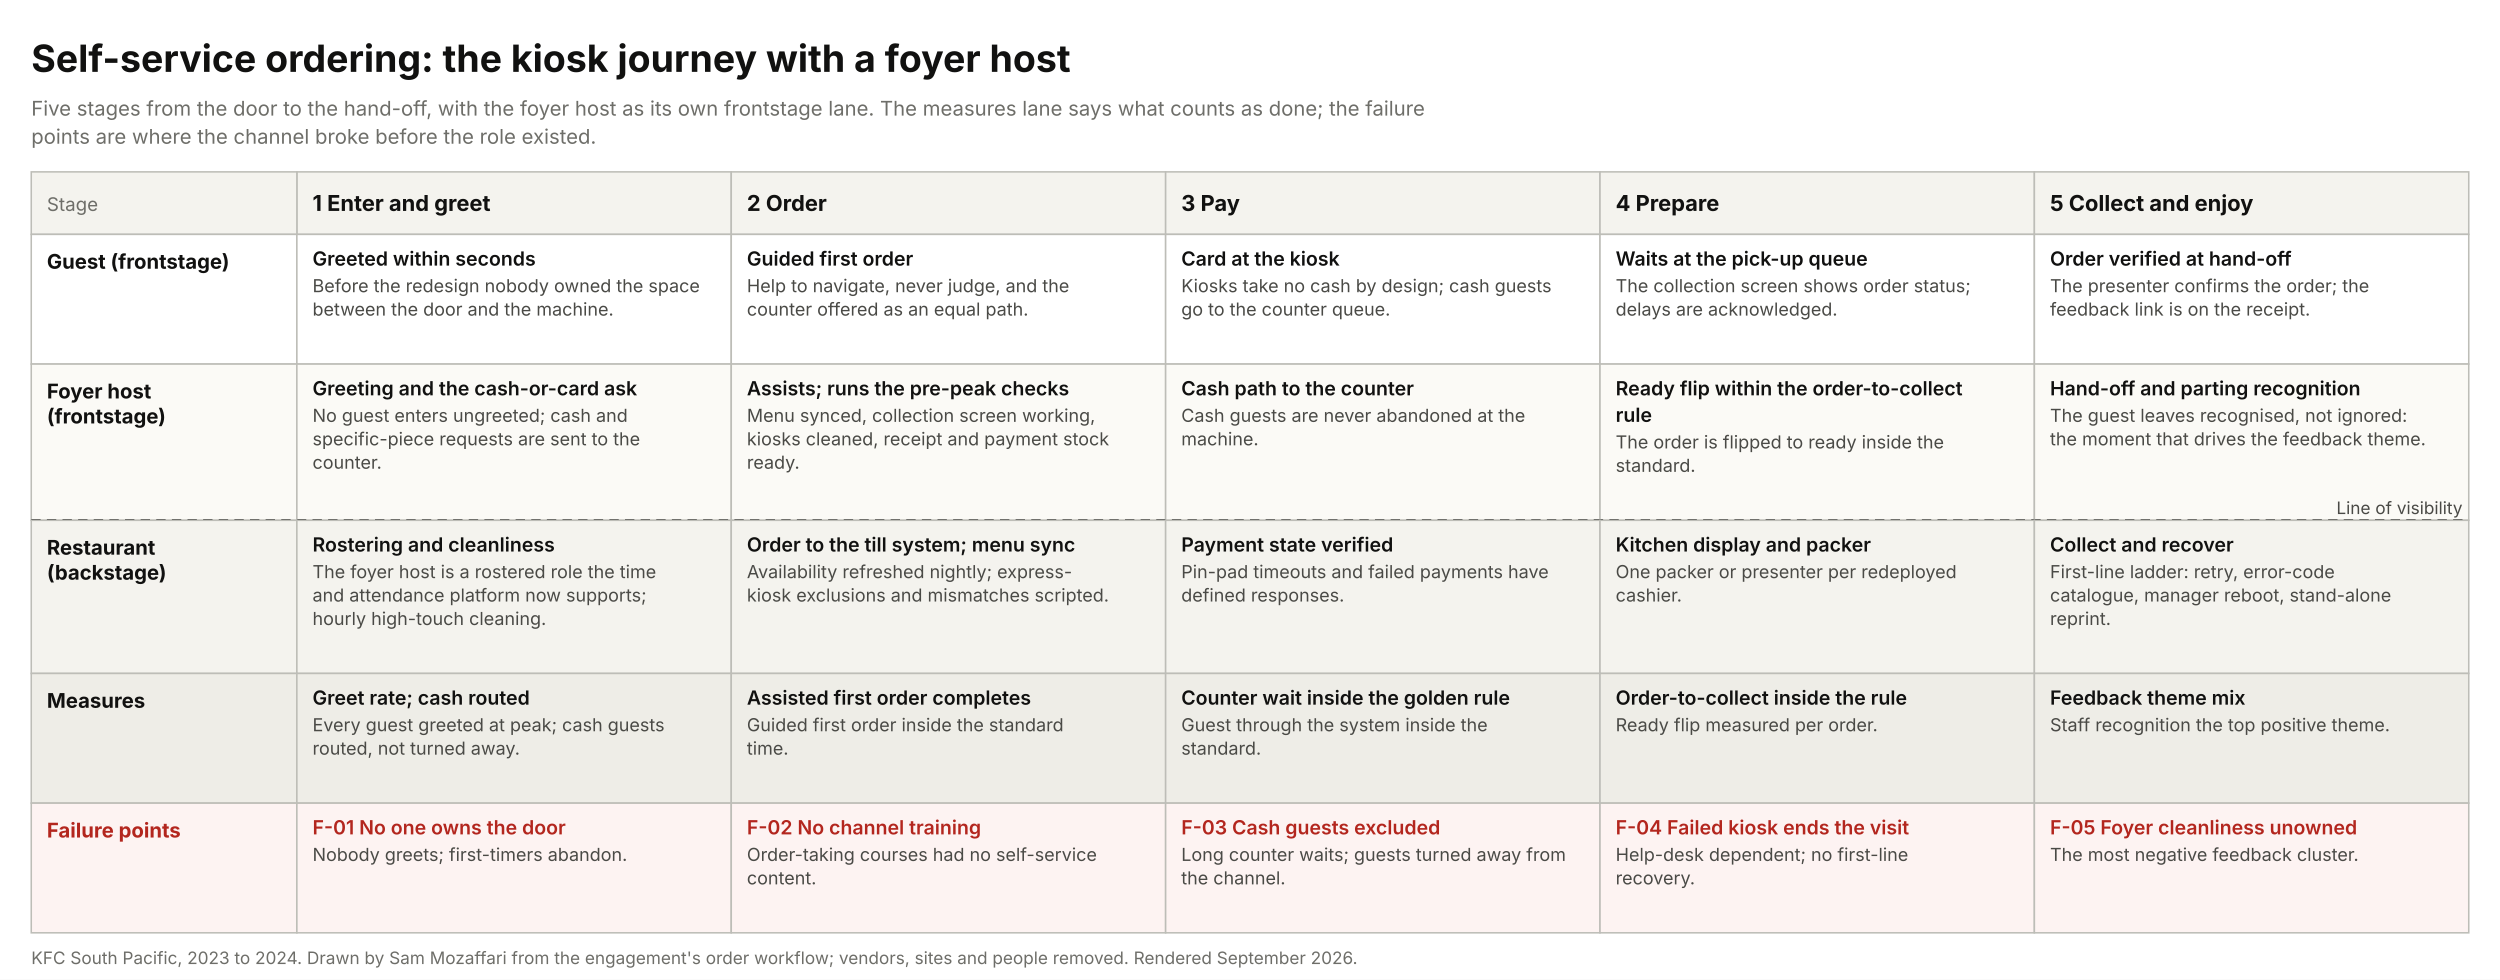
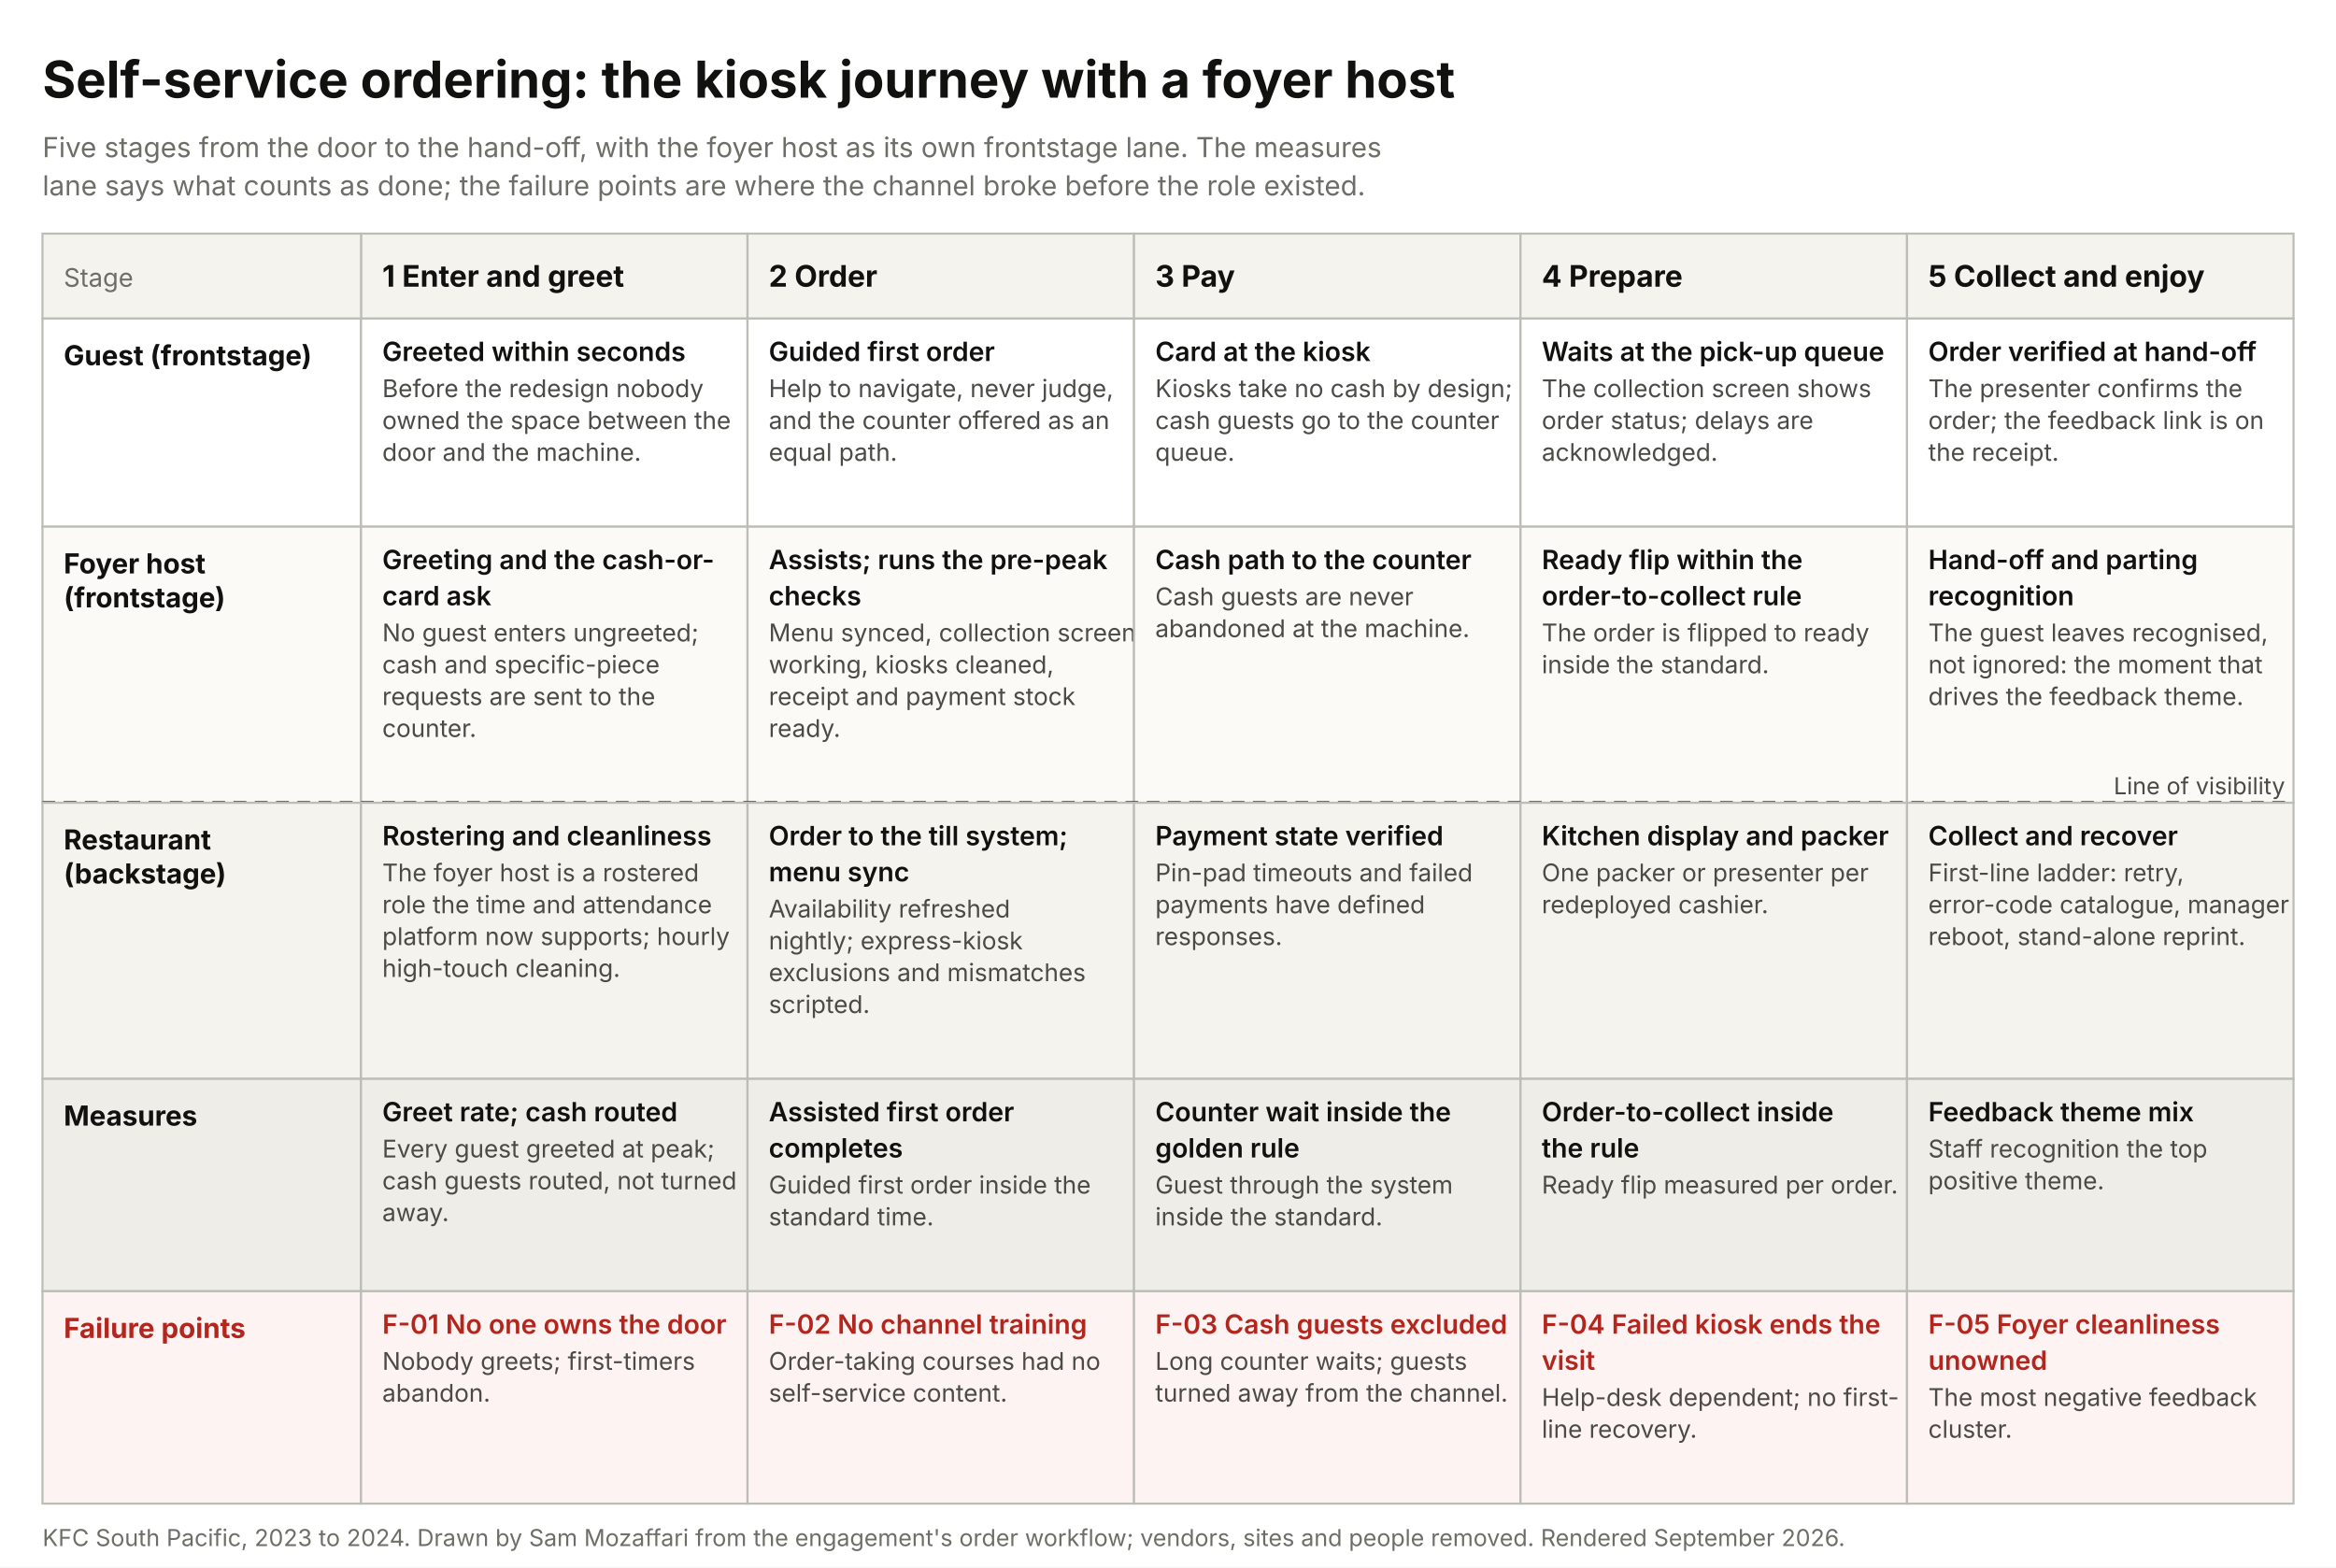
- <svg xmlns="http://www.w3.org/2000/svg" width="1600" height="627" viewBox="0 0 1600 627" role="img" aria-label="Self-service ordering: the kiosk journey with a foyer host">
-   <rect width="1600" height="627" fill="#fff" />
+ <svg xmlns="http://www.w3.org/2000/svg" width="1100" height="738" viewBox="0 0 1100 738" role="img" aria-label="Self-service ordering: the kiosk journey with a foyer host">
+   <rect width="1100" height="738" fill="#fff" />
  <text x="20" y="46" font-family="Inter, Helvetica, Arial, sans-serif" font-size="24" font-weight="700" fill="#111110">Self-service ordering: the kiosk journey with a foyer host</text>
-   <text x="20" y="74" font-family="Inter, Helvetica, Arial, sans-serif" font-size="13" fill="#6e6e69">Five stages from the door to the hand-off, with the foyer host as its own frontstage lane. The measures lane says what counts as done; the failure</text>
-   <text x="20" y="92" font-family="Inter, Helvetica, Arial, sans-serif" font-size="13" fill="#6e6e69">points are where the channel broke before the role existed.</text>
-   <rect x="190.0" y="110" width="278.0" height="40" fill="#f4f3ee" stroke="#bdbdb7" />
-   <text x="200.0" y="135" font-family="Inter, Helvetica, Arial, sans-serif" font-size="14" font-weight="700" fill="#111110">1 Enter and greet</text>
-   <rect x="468.0" y="110" width="278.0" height="40" fill="#f4f3ee" stroke="#bdbdb7" />
-   <text x="478.0" y="135" font-family="Inter, Helvetica, Arial, sans-serif" font-size="14" font-weight="700" fill="#111110">2 Order</text>
-   <rect x="746.0" y="110" width="278.0" height="40" fill="#f4f3ee" stroke="#bdbdb7" />
-   <text x="756.0" y="135" font-family="Inter, Helvetica, Arial, sans-serif" font-size="14" font-weight="700" fill="#111110">3 Pay</text>
-   <rect x="1024.0" y="110" width="278.0" height="40" fill="#f4f3ee" stroke="#bdbdb7" />
-   <text x="1034.0" y="135" font-family="Inter, Helvetica, Arial, sans-serif" font-size="14" font-weight="700" fill="#111110">4 Prepare</text>
-   <rect x="1302.0" y="110" width="278.0" height="40" fill="#f4f3ee" stroke="#bdbdb7" />
-   <text x="1312.0" y="135" font-family="Inter, Helvetica, Arial, sans-serif" font-size="14" font-weight="700" fill="#111110">5 Collect and enjoy</text>
-   <rect x="20" y="110" width="170" height="40" fill="#f4f3ee" stroke="#bdbdb7" />
+   <text x="20" y="74" font-family="Inter, Helvetica, Arial, sans-serif" font-size="13" fill="#6e6e69">Five stages from the door to the hand-off, with the foyer host as its own frontstage lane. The measures</text>
+   <text x="20" y="92" font-family="Inter, Helvetica, Arial, sans-serif" font-size="13" fill="#6e6e69">lane says what counts as done; the failure points are where the channel broke before the role existed.</text>
+   <rect x="170.0" y="110" width="182.0" height="40" fill="#f4f3ee" stroke="#bdbdb7" />
+   <text x="180.0" y="135" font-family="Inter, Helvetica, Arial, sans-serif" font-size="14" font-weight="700" fill="#111110">1 Enter and greet</text>
+   <rect x="352.0" y="110" width="182.0" height="40" fill="#f4f3ee" stroke="#bdbdb7" />
+   <text x="362.0" y="135" font-family="Inter, Helvetica, Arial, sans-serif" font-size="14" font-weight="700" fill="#111110">2 Order</text>
+   <rect x="534.0" y="110" width="182.0" height="40" fill="#f4f3ee" stroke="#bdbdb7" />
+   <text x="544.0" y="135" font-family="Inter, Helvetica, Arial, sans-serif" font-size="14" font-weight="700" fill="#111110">3 Pay</text>
+   <rect x="716.0" y="110" width="182.0" height="40" fill="#f4f3ee" stroke="#bdbdb7" />
+   <text x="726.0" y="135" font-family="Inter, Helvetica, Arial, sans-serif" font-size="14" font-weight="700" fill="#111110">4 Prepare</text>
+   <rect x="898.0" y="110" width="182.0" height="40" fill="#f4f3ee" stroke="#bdbdb7" />
+   <text x="908.0" y="135" font-family="Inter, Helvetica, Arial, sans-serif" font-size="14" font-weight="700" fill="#111110">5 Collect and enjoy</text>
+   <rect x="20" y="110" width="150" height="40" fill="#f4f3ee" stroke="#bdbdb7" />
  <text x="30" y="135" font-family="Inter, Helvetica, Arial, sans-serif" font-size="12" fill="#6e6e69">Stage</text>
-   <rect x="20" y="150" width="170" height="83" fill="#ffffff" stroke="#bdbdb7" />
+   <rect x="20" y="150" width="150" height="98" fill="#ffffff" stroke="#bdbdb7" />
  <text x="30" y="172" font-family="Inter, Helvetica, Arial, sans-serif" font-size="13" font-weight="700" fill="#111110">Guest (frontstage)</text>
-   <rect x="190.0" y="150" width="278.0" height="83" fill="#ffffff" stroke="#bdbdb7" />
-   <text x="200.0" y="170" font-family="Inter, Helvetica, Arial, sans-serif" font-size="12.5" font-weight="600" fill="#111110">Greeted within seconds</text>
-   <text x="200.0" y="187" font-family="Inter, Helvetica, Arial, sans-serif" font-size="11.5" fill="#4a4a46">Before the redesign nobody owned the space</text>
-   <text x="200.0" y="202" font-family="Inter, Helvetica, Arial, sans-serif" font-size="11.5" fill="#4a4a46">between the door and the machine.</text>
-   <rect x="468.0" y="150" width="278.0" height="83" fill="#ffffff" stroke="#bdbdb7" />
-   <text x="478.0" y="170" font-family="Inter, Helvetica, Arial, sans-serif" font-size="12.5" font-weight="600" fill="#111110">Guided first order</text>
-   <text x="478.0" y="187" font-family="Inter, Helvetica, Arial, sans-serif" font-size="11.5" fill="#4a4a46">Help to navigate, never judge, and the</text>
-   <text x="478.0" y="202" font-family="Inter, Helvetica, Arial, sans-serif" font-size="11.5" fill="#4a4a46">counter offered as an equal path.</text>
-   <rect x="746.0" y="150" width="278.0" height="83" fill="#ffffff" stroke="#bdbdb7" />
-   <text x="756.0" y="170" font-family="Inter, Helvetica, Arial, sans-serif" font-size="12.5" font-weight="600" fill="#111110">Card at the kiosk</text>
-   <text x="756.0" y="187" font-family="Inter, Helvetica, Arial, sans-serif" font-size="11.5" fill="#4a4a46">Kiosks take no cash by design; cash guests</text>
-   <text x="756.0" y="202" font-family="Inter, Helvetica, Arial, sans-serif" font-size="11.5" fill="#4a4a46">go to the counter queue.</text>
-   <rect x="1024.0" y="150" width="278.0" height="83" fill="#ffffff" stroke="#bdbdb7" />
-   <text x="1034.0" y="170" font-family="Inter, Helvetica, Arial, sans-serif" font-size="12.5" font-weight="600" fill="#111110">Waits at the pick-up queue</text>
-   <text x="1034.0" y="187" font-family="Inter, Helvetica, Arial, sans-serif" font-size="11.5" fill="#4a4a46">The collection screen shows order status;</text>
-   <text x="1034.0" y="202" font-family="Inter, Helvetica, Arial, sans-serif" font-size="11.5" fill="#4a4a46">delays are acknowledged.</text>
-   <rect x="1302.0" y="150" width="278.0" height="83" fill="#ffffff" stroke="#bdbdb7" />
-   <text x="1312.0" y="170" font-family="Inter, Helvetica, Arial, sans-serif" font-size="12.5" font-weight="600" fill="#111110">Order verified at hand-off</text>
-   <text x="1312.0" y="187" font-family="Inter, Helvetica, Arial, sans-serif" font-size="11.5" fill="#4a4a46">The presenter confirms the order; the</text>
-   <text x="1312.0" y="202" font-family="Inter, Helvetica, Arial, sans-serif" font-size="11.5" fill="#4a4a46">feedback link is on the receipt.</text>
-   <rect x="20" y="233" width="170" height="100" fill="#fbfaf6" stroke="#bdbdb7" />
-   <text x="30" y="255" font-family="Inter, Helvetica, Arial, sans-serif" font-size="13" font-weight="700" fill="#111110">Foyer host</text>
-   <text x="30" y="271" font-family="Inter, Helvetica, Arial, sans-serif" font-size="13" font-weight="700" fill="#111110">(frontstage)</text>
-   <rect x="190.0" y="233" width="278.0" height="100" fill="#fbfaf6" stroke="#bdbdb7" />
-   <text x="200.0" y="253" font-family="Inter, Helvetica, Arial, sans-serif" font-size="12.5" font-weight="600" fill="#111110">Greeting and the cash-or-card ask</text>
-   <text x="200.0" y="270" font-family="Inter, Helvetica, Arial, sans-serif" font-size="11.5" fill="#4a4a46">No guest enters ungreeted; cash and</text>
-   <text x="200.0" y="285" font-family="Inter, Helvetica, Arial, sans-serif" font-size="11.5" fill="#4a4a46">specific-piece requests are sent to the</text>
-   <text x="200.0" y="300" font-family="Inter, Helvetica, Arial, sans-serif" font-size="11.5" fill="#4a4a46">counter.</text>
-   <rect x="468.0" y="233" width="278.0" height="100" fill="#fbfaf6" stroke="#bdbdb7" />
-   <text x="478.0" y="253" font-family="Inter, Helvetica, Arial, sans-serif" font-size="12.5" font-weight="600" fill="#111110">Assists; runs the pre-peak checks</text>
-   <text x="478.0" y="270" font-family="Inter, Helvetica, Arial, sans-serif" font-size="11.5" fill="#4a4a46">Menu synced, collection screen working,</text>
-   <text x="478.0" y="285" font-family="Inter, Helvetica, Arial, sans-serif" font-size="11.5" fill="#4a4a46">kiosks cleaned, receipt and payment stock</text>
-   <text x="478.0" y="300" font-family="Inter, Helvetica, Arial, sans-serif" font-size="11.5" fill="#4a4a46">ready.</text>
-   <rect x="746.0" y="233" width="278.0" height="100" fill="#fbfaf6" stroke="#bdbdb7" />
-   <text x="756.0" y="253" font-family="Inter, Helvetica, Arial, sans-serif" font-size="12.5" font-weight="600" fill="#111110">Cash path to the counter</text>
-   <text x="756.0" y="270" font-family="Inter, Helvetica, Arial, sans-serif" font-size="11.5" fill="#4a4a46">Cash guests are never abandoned at the</text>
-   <text x="756.0" y="285" font-family="Inter, Helvetica, Arial, sans-serif" font-size="11.5" fill="#4a4a46">machine.</text>
-   <rect x="1024.0" y="233" width="278.0" height="100" fill="#fbfaf6" stroke="#bdbdb7" />
-   <text x="1034.0" y="253" font-family="Inter, Helvetica, Arial, sans-serif" font-size="12.5" font-weight="600" fill="#111110">Ready flip within the order-to-collect</text>
-   <text x="1034.0" y="270" font-family="Inter, Helvetica, Arial, sans-serif" font-size="12.5" font-weight="600" fill="#111110">rule</text>
-   <text x="1034.0" y="287" font-family="Inter, Helvetica, Arial, sans-serif" font-size="11.5" fill="#4a4a46">The order is flipped to ready inside the</text>
-   <text x="1034.0" y="302" font-family="Inter, Helvetica, Arial, sans-serif" font-size="11.5" fill="#4a4a46">standard.</text>
-   <rect x="1302.0" y="233" width="278.0" height="100" fill="#fbfaf6" stroke="#bdbdb7" />
-   <text x="1312.0" y="253" font-family="Inter, Helvetica, Arial, sans-serif" font-size="12.5" font-weight="600" fill="#111110">Hand-off and parting recognition</text>
-   <text x="1312.0" y="270" font-family="Inter, Helvetica, Arial, sans-serif" font-size="11.5" fill="#4a4a46">The guest leaves recognised, not ignored:</text>
-   <text x="1312.0" y="285" font-family="Inter, Helvetica, Arial, sans-serif" font-size="11.5" fill="#4a4a46">the moment that drives the feedback theme.</text>
-   <line x1="20" y1="333" x2="1580" y2="333" stroke="#111110" stroke-width="1.5" stroke-dasharray="6 4" />
-   <text x="1576" y="329" text-anchor="end" font-family="Inter, Helvetica, Arial, sans-serif" font-size="11" fill="#4a4a46">Line of visibility</text>
-   <rect x="20" y="333" width="170" height="98" fill="#f4f3ee" stroke="#bdbdb7" />
-   <text x="30" y="355" font-family="Inter, Helvetica, Arial, sans-serif" font-size="13" font-weight="700" fill="#111110">Restaurant</text>
-   <text x="30" y="371" font-family="Inter, Helvetica, Arial, sans-serif" font-size="13" font-weight="700" fill="#111110">(backstage)</text>
-   <rect x="190.0" y="333" width="278.0" height="98" fill="#f4f3ee" stroke="#bdbdb7" />
-   <text x="200.0" y="353" font-family="Inter, Helvetica, Arial, sans-serif" font-size="12.5" font-weight="600" fill="#111110">Rostering and cleanliness</text>
-   <text x="200.0" y="370" font-family="Inter, Helvetica, Arial, sans-serif" font-size="11.5" fill="#4a4a46">The foyer host is a rostered role the time</text>
-   <text x="200.0" y="385" font-family="Inter, Helvetica, Arial, sans-serif" font-size="11.5" fill="#4a4a46">and attendance platform now supports;</text>
-   <text x="200.0" y="400" font-family="Inter, Helvetica, Arial, sans-serif" font-size="11.5" fill="#4a4a46">hourly high-touch cleaning.</text>
-   <rect x="468.0" y="333" width="278.0" height="98" fill="#f4f3ee" stroke="#bdbdb7" />
-   <text x="478.0" y="353" font-family="Inter, Helvetica, Arial, sans-serif" font-size="12.5" font-weight="600" fill="#111110">Order to the till system; menu sync</text>
-   <text x="478.0" y="370" font-family="Inter, Helvetica, Arial, sans-serif" font-size="11.5" fill="#4a4a46">Availability refreshed nightly; express-</text>
-   <text x="478.0" y="385" font-family="Inter, Helvetica, Arial, sans-serif" font-size="11.5" fill="#4a4a46">kiosk exclusions and mismatches scripted.</text>
-   <rect x="746.0" y="333" width="278.0" height="98" fill="#f4f3ee" stroke="#bdbdb7" />
-   <text x="756.0" y="353" font-family="Inter, Helvetica, Arial, sans-serif" font-size="12.5" font-weight="600" fill="#111110">Payment state verified</text>
-   <text x="756.0" y="370" font-family="Inter, Helvetica, Arial, sans-serif" font-size="11.5" fill="#4a4a46">Pin-pad timeouts and failed payments have</text>
-   <text x="756.0" y="385" font-family="Inter, Helvetica, Arial, sans-serif" font-size="11.5" fill="#4a4a46">defined responses.</text>
-   <rect x="1024.0" y="333" width="278.0" height="98" fill="#f4f3ee" stroke="#bdbdb7" />
-   <text x="1034.0" y="353" font-family="Inter, Helvetica, Arial, sans-serif" font-size="12.5" font-weight="600" fill="#111110">Kitchen display and packer</text>
-   <text x="1034.0" y="370" font-family="Inter, Helvetica, Arial, sans-serif" font-size="11.5" fill="#4a4a46">One packer or presenter per redeployed</text>
-   <text x="1034.0" y="385" font-family="Inter, Helvetica, Arial, sans-serif" font-size="11.5" fill="#4a4a46">cashier.</text>
-   <rect x="1302.0" y="333" width="278.0" height="98" fill="#f4f3ee" stroke="#bdbdb7" />
-   <text x="1312.0" y="353" font-family="Inter, Helvetica, Arial, sans-serif" font-size="12.5" font-weight="600" fill="#111110">Collect and recover</text>
-   <text x="1312.0" y="370" font-family="Inter, Helvetica, Arial, sans-serif" font-size="11.5" fill="#4a4a46">First-line ladder: retry, error-code</text>
-   <text x="1312.0" y="385" font-family="Inter, Helvetica, Arial, sans-serif" font-size="11.5" fill="#4a4a46">catalogue, manager reboot, stand-alone</text>
-   <text x="1312.0" y="400" font-family="Inter, Helvetica, Arial, sans-serif" font-size="11.5" fill="#4a4a46">reprint.</text>
-   <rect x="20" y="431" width="170" height="83" fill="#eeede7" stroke="#bdbdb7" />
-   <text x="30" y="453" font-family="Inter, Helvetica, Arial, sans-serif" font-size="13" font-weight="700" fill="#111110">Measures</text>
-   <rect x="190.0" y="431" width="278.0" height="83" fill="#eeede7" stroke="#bdbdb7" />
-   <text x="200.0" y="451" font-family="Inter, Helvetica, Arial, sans-serif" font-size="12.5" font-weight="600" fill="#111110">Greet rate; cash routed</text>
-   <text x="200.0" y="468" font-family="Inter, Helvetica, Arial, sans-serif" font-size="11.5" fill="#4a4a46">Every guest greeted at peak; cash guests</text>
-   <text x="200.0" y="483" font-family="Inter, Helvetica, Arial, sans-serif" font-size="11.5" fill="#4a4a46">routed, not turned away.</text>
-   <rect x="468.0" y="431" width="278.0" height="83" fill="#eeede7" stroke="#bdbdb7" />
-   <text x="478.0" y="451" font-family="Inter, Helvetica, Arial, sans-serif" font-size="12.5" font-weight="600" fill="#111110">Assisted first order completes</text>
-   <text x="478.0" y="468" font-family="Inter, Helvetica, Arial, sans-serif" font-size="11.5" fill="#4a4a46">Guided first order inside the standard</text>
-   <text x="478.0" y="483" font-family="Inter, Helvetica, Arial, sans-serif" font-size="11.5" fill="#4a4a46">time.</text>
-   <rect x="746.0" y="431" width="278.0" height="83" fill="#eeede7" stroke="#bdbdb7" />
-   <text x="756.0" y="451" font-family="Inter, Helvetica, Arial, sans-serif" font-size="12.5" font-weight="600" fill="#111110">Counter wait inside the golden rule</text>
-   <text x="756.0" y="468" font-family="Inter, Helvetica, Arial, sans-serif" font-size="11.5" fill="#4a4a46">Guest through the system inside the</text>
-   <text x="756.0" y="483" font-family="Inter, Helvetica, Arial, sans-serif" font-size="11.5" fill="#4a4a46">standard.</text>
-   <rect x="1024.0" y="431" width="278.0" height="83" fill="#eeede7" stroke="#bdbdb7" />
-   <text x="1034.0" y="451" font-family="Inter, Helvetica, Arial, sans-serif" font-size="12.5" font-weight="600" fill="#111110">Order-to-collect inside the rule</text>
-   <text x="1034.0" y="468" font-family="Inter, Helvetica, Arial, sans-serif" font-size="11.5" fill="#4a4a46">Ready flip measured per order.</text>
-   <rect x="1302.0" y="431" width="278.0" height="83" fill="#eeede7" stroke="#bdbdb7" />
-   <text x="1312.0" y="451" font-family="Inter, Helvetica, Arial, sans-serif" font-size="12.5" font-weight="600" fill="#111110">Feedback theme mix</text>
-   <text x="1312.0" y="468" font-family="Inter, Helvetica, Arial, sans-serif" font-size="11.5" fill="#4a4a46">Staff recognition the top positive theme.</text>
-   <rect x="20" y="514" width="170" height="83" fill="#fdf3f2" stroke="#bdbdb7" />
-   <text x="30" y="536" font-family="Inter, Helvetica, Arial, sans-serif" font-size="13" font-weight="700" fill="#b3261e">Failure points</text>
-   <rect x="190.0" y="514" width="278.0" height="83" fill="#fdf3f2" stroke="#bdbdb7" />
-   <text x="200.0" y="534" font-family="Inter, Helvetica, Arial, sans-serif" font-size="12.5" font-weight="600" fill="#b3261e">F-01 No one owns the door</text>
-   <text x="200.0" y="551" font-family="Inter, Helvetica, Arial, sans-serif" font-size="11.5" fill="#4a4a46">Nobody greets; first-timers abandon.</text>
-   <rect x="468.0" y="514" width="278.0" height="83" fill="#fdf3f2" stroke="#bdbdb7" />
-   <text x="478.0" y="534" font-family="Inter, Helvetica, Arial, sans-serif" font-size="12.5" font-weight="600" fill="#b3261e">F-02 No channel training</text>
-   <text x="478.0" y="551" font-family="Inter, Helvetica, Arial, sans-serif" font-size="11.5" fill="#4a4a46">Order-taking courses had no self-service</text>
-   <text x="478.0" y="566" font-family="Inter, Helvetica, Arial, sans-serif" font-size="11.5" fill="#4a4a46">content.</text>
-   <rect x="746.0" y="514" width="278.0" height="83" fill="#fdf3f2" stroke="#bdbdb7" />
-   <text x="756.0" y="534" font-family="Inter, Helvetica, Arial, sans-serif" font-size="12.5" font-weight="600" fill="#b3261e">F-03 Cash guests excluded</text>
-   <text x="756.0" y="551" font-family="Inter, Helvetica, Arial, sans-serif" font-size="11.5" fill="#4a4a46">Long counter waits; guests turned away from</text>
-   <text x="756.0" y="566" font-family="Inter, Helvetica, Arial, sans-serif" font-size="11.5" fill="#4a4a46">the channel.</text>
-   <rect x="1024.0" y="514" width="278.0" height="83" fill="#fdf3f2" stroke="#bdbdb7" />
-   <text x="1034.0" y="534" font-family="Inter, Helvetica, Arial, sans-serif" font-size="12.5" font-weight="600" fill="#b3261e">F-04 Failed kiosk ends the visit</text>
-   <text x="1034.0" y="551" font-family="Inter, Helvetica, Arial, sans-serif" font-size="11.5" fill="#4a4a46">Help-desk dependent; no first-line</text>
-   <text x="1034.0" y="566" font-family="Inter, Helvetica, Arial, sans-serif" font-size="11.5" fill="#4a4a46">recovery.</text>
-   <rect x="1302.0" y="514" width="278.0" height="83" fill="#fdf3f2" stroke="#bdbdb7" />
-   <text x="1312.0" y="534" font-family="Inter, Helvetica, Arial, sans-serif" font-size="12.5" font-weight="600" fill="#b3261e">F-05 Foyer cleanliness unowned</text>
-   <text x="1312.0" y="551" font-family="Inter, Helvetica, Arial, sans-serif" font-size="11.5" fill="#4a4a46">The most negative feedback cluster.</text>
-   <text x="20" y="617" font-family="Inter, Helvetica, Arial, sans-serif" font-size="11" fill="#6e6e69">KFC South Pacific, 2023 to 2024. Drawn by Sam Mozaffari from the engagement's order workflow; vendors, sites and people removed. Rendered September 2026.</text>
+   <rect x="170.0" y="150" width="182.0" height="98" fill="#ffffff" stroke="#bdbdb7" />
+   <text x="180.0" y="170" font-family="Inter, Helvetica, Arial, sans-serif" font-size="12.5" font-weight="600" fill="#111110">Greeted within seconds</text>
+   <text x="180.0" y="187" font-family="Inter, Helvetica, Arial, sans-serif" font-size="11.5" fill="#4a4a46">Before the redesign nobody</text>
+   <text x="180.0" y="202" font-family="Inter, Helvetica, Arial, sans-serif" font-size="11.5" fill="#4a4a46">owned the space between the</text>
+   <text x="180.0" y="217" font-family="Inter, Helvetica, Arial, sans-serif" font-size="11.5" fill="#4a4a46">door and the machine.</text>
+   <rect x="352.0" y="150" width="182.0" height="98" fill="#ffffff" stroke="#bdbdb7" />
+   <text x="362.0" y="170" font-family="Inter, Helvetica, Arial, sans-serif" font-size="12.5" font-weight="600" fill="#111110">Guided first order</text>
+   <text x="362.0" y="187" font-family="Inter, Helvetica, Arial, sans-serif" font-size="11.5" fill="#4a4a46">Help to navigate, never judge,</text>
+   <text x="362.0" y="202" font-family="Inter, Helvetica, Arial, sans-serif" font-size="11.5" fill="#4a4a46">and the counter offered as an</text>
+   <text x="362.0" y="217" font-family="Inter, Helvetica, Arial, sans-serif" font-size="11.5" fill="#4a4a46">equal path.</text>
+   <rect x="534.0" y="150" width="182.0" height="98" fill="#ffffff" stroke="#bdbdb7" />
+   <text x="544.0" y="170" font-family="Inter, Helvetica, Arial, sans-serif" font-size="12.5" font-weight="600" fill="#111110">Card at the kiosk</text>
+   <text x="544.0" y="187" font-family="Inter, Helvetica, Arial, sans-serif" font-size="11.5" fill="#4a4a46">Kiosks take no cash by design;</text>
+   <text x="544.0" y="202" font-family="Inter, Helvetica, Arial, sans-serif" font-size="11.5" fill="#4a4a46">cash guests go to the counter</text>
+   <text x="544.0" y="217" font-family="Inter, Helvetica, Arial, sans-serif" font-size="11.5" fill="#4a4a46">queue.</text>
+   <rect x="716.0" y="150" width="182.0" height="98" fill="#ffffff" stroke="#bdbdb7" />
+   <text x="726.0" y="170" font-family="Inter, Helvetica, Arial, sans-serif" font-size="12.5" font-weight="600" fill="#111110">Waits at the pick-up queue</text>
+   <text x="726.0" y="187" font-family="Inter, Helvetica, Arial, sans-serif" font-size="11.5" fill="#4a4a46">The collection screen shows</text>
+   <text x="726.0" y="202" font-family="Inter, Helvetica, Arial, sans-serif" font-size="11.5" fill="#4a4a46">order status; delays are</text>
+   <text x="726.0" y="217" font-family="Inter, Helvetica, Arial, sans-serif" font-size="11.5" fill="#4a4a46">acknowledged.</text>
+   <rect x="898.0" y="150" width="182.0" height="98" fill="#ffffff" stroke="#bdbdb7" />
+   <text x="908.0" y="170" font-family="Inter, Helvetica, Arial, sans-serif" font-size="12.5" font-weight="600" fill="#111110">Order verified at hand-off</text>
+   <text x="908.0" y="187" font-family="Inter, Helvetica, Arial, sans-serif" font-size="11.5" fill="#4a4a46">The presenter confirms the</text>
+   <text x="908.0" y="202" font-family="Inter, Helvetica, Arial, sans-serif" font-size="11.5" fill="#4a4a46">order; the feedback link is on</text>
+   <text x="908.0" y="217" font-family="Inter, Helvetica, Arial, sans-serif" font-size="11.5" fill="#4a4a46">the receipt.</text>
+   <rect x="20" y="248" width="150" height="130" fill="#fbfaf6" stroke="#bdbdb7" />
+   <text x="30" y="270" font-family="Inter, Helvetica, Arial, sans-serif" font-size="13" font-weight="700" fill="#111110">Foyer host</text>
+   <text x="30" y="286" font-family="Inter, Helvetica, Arial, sans-serif" font-size="13" font-weight="700" fill="#111110">(frontstage)</text>
+   <rect x="170.0" y="248" width="182.0" height="130" fill="#fbfaf6" stroke="#bdbdb7" />
+   <text x="180.0" y="268" font-family="Inter, Helvetica, Arial, sans-serif" font-size="12.5" font-weight="600" fill="#111110">Greeting and the cash-or-</text>
+   <text x="180.0" y="285" font-family="Inter, Helvetica, Arial, sans-serif" font-size="12.5" font-weight="600" fill="#111110">card ask</text>
+   <text x="180.0" y="302" font-family="Inter, Helvetica, Arial, sans-serif" font-size="11.5" fill="#4a4a46">No guest enters ungreeted;</text>
+   <text x="180.0" y="317" font-family="Inter, Helvetica, Arial, sans-serif" font-size="11.5" fill="#4a4a46">cash and specific-piece</text>
+   <text x="180.0" y="332" font-family="Inter, Helvetica, Arial, sans-serif" font-size="11.5" fill="#4a4a46">requests are sent to the</text>
+   <text x="180.0" y="347" font-family="Inter, Helvetica, Arial, sans-serif" font-size="11.5" fill="#4a4a46">counter.</text>
+   <rect x="352.0" y="248" width="182.0" height="130" fill="#fbfaf6" stroke="#bdbdb7" />
+   <text x="362.0" y="268" font-family="Inter, Helvetica, Arial, sans-serif" font-size="12.5" font-weight="600" fill="#111110">Assists; runs the pre-peak</text>
+   <text x="362.0" y="285" font-family="Inter, Helvetica, Arial, sans-serif" font-size="12.5" font-weight="600" fill="#111110">checks</text>
+   <text x="362.0" y="302" font-family="Inter, Helvetica, Arial, sans-serif" font-size="11.5" fill="#4a4a46">Menu synced, collection screen</text>
+   <text x="362.0" y="317" font-family="Inter, Helvetica, Arial, sans-serif" font-size="11.5" fill="#4a4a46">working, kiosks cleaned,</text>
+   <text x="362.0" y="332" font-family="Inter, Helvetica, Arial, sans-serif" font-size="11.5" fill="#4a4a46">receipt and payment stock</text>
+   <text x="362.0" y="347" font-family="Inter, Helvetica, Arial, sans-serif" font-size="11.5" fill="#4a4a46">ready.</text>
+   <rect x="534.0" y="248" width="182.0" height="130" fill="#fbfaf6" stroke="#bdbdb7" />
+   <text x="544.0" y="268" font-family="Inter, Helvetica, Arial, sans-serif" font-size="12.5" font-weight="600" fill="#111110">Cash path to the counter</text>
+   <text x="544.0" y="285" font-family="Inter, Helvetica, Arial, sans-serif" font-size="11.5" fill="#4a4a46">Cash guests are never</text>
+   <text x="544.0" y="300" font-family="Inter, Helvetica, Arial, sans-serif" font-size="11.5" fill="#4a4a46">abandoned at the machine.</text>
+   <rect x="716.0" y="248" width="182.0" height="130" fill="#fbfaf6" stroke="#bdbdb7" />
+   <text x="726.0" y="268" font-family="Inter, Helvetica, Arial, sans-serif" font-size="12.5" font-weight="600" fill="#111110">Ready flip within the</text>
+   <text x="726.0" y="285" font-family="Inter, Helvetica, Arial, sans-serif" font-size="12.5" font-weight="600" fill="#111110">order-to-collect rule</text>
+   <text x="726.0" y="302" font-family="Inter, Helvetica, Arial, sans-serif" font-size="11.5" fill="#4a4a46">The order is flipped to ready</text>
+   <text x="726.0" y="317" font-family="Inter, Helvetica, Arial, sans-serif" font-size="11.5" fill="#4a4a46">inside the standard.</text>
+   <rect x="898.0" y="248" width="182.0" height="130" fill="#fbfaf6" stroke="#bdbdb7" />
+   <text x="908.0" y="268" font-family="Inter, Helvetica, Arial, sans-serif" font-size="12.5" font-weight="600" fill="#111110">Hand-off and parting</text>
+   <text x="908.0" y="285" font-family="Inter, Helvetica, Arial, sans-serif" font-size="12.5" font-weight="600" fill="#111110">recognition</text>
+   <text x="908.0" y="302" font-family="Inter, Helvetica, Arial, sans-serif" font-size="11.5" fill="#4a4a46">The guest leaves recognised,</text>
+   <text x="908.0" y="317" font-family="Inter, Helvetica, Arial, sans-serif" font-size="11.5" fill="#4a4a46">not ignored: the moment that</text>
+   <text x="908.0" y="332" font-family="Inter, Helvetica, Arial, sans-serif" font-size="11.5" fill="#4a4a46">drives the feedback theme.</text>
+   <line x1="20" y1="378" x2="1080" y2="378" stroke="#111110" stroke-width="1.5" stroke-dasharray="6 4" />
+   <text x="1076" y="374" text-anchor="end" font-family="Inter, Helvetica, Arial, sans-serif" font-size="11" fill="#4a4a46">Line of visibility</text>
+   <rect x="20" y="378" width="150" height="130" fill="#f4f3ee" stroke="#bdbdb7" />
+   <text x="30" y="400" font-family="Inter, Helvetica, Arial, sans-serif" font-size="13" font-weight="700" fill="#111110">Restaurant</text>
+   <text x="30" y="416" font-family="Inter, Helvetica, Arial, sans-serif" font-size="13" font-weight="700" fill="#111110">(backstage)</text>
+   <rect x="170.0" y="378" width="182.0" height="130" fill="#f4f3ee" stroke="#bdbdb7" />
+   <text x="180.0" y="398" font-family="Inter, Helvetica, Arial, sans-serif" font-size="12.5" font-weight="600" fill="#111110">Rostering and cleanliness</text>
+   <text x="180.0" y="415" font-family="Inter, Helvetica, Arial, sans-serif" font-size="11.5" fill="#4a4a46">The foyer host is a rostered</text>
+   <text x="180.0" y="430" font-family="Inter, Helvetica, Arial, sans-serif" font-size="11.5" fill="#4a4a46">role the time and attendance</text>
+   <text x="180.0" y="445" font-family="Inter, Helvetica, Arial, sans-serif" font-size="11.5" fill="#4a4a46">platform now supports; hourly</text>
+   <text x="180.0" y="460" font-family="Inter, Helvetica, Arial, sans-serif" font-size="11.5" fill="#4a4a46">high-touch cleaning.</text>
+   <rect x="352.0" y="378" width="182.0" height="130" fill="#f4f3ee" stroke="#bdbdb7" />
+   <text x="362.0" y="398" font-family="Inter, Helvetica, Arial, sans-serif" font-size="12.5" font-weight="600" fill="#111110">Order to the till system;</text>
+   <text x="362.0" y="415" font-family="Inter, Helvetica, Arial, sans-serif" font-size="12.5" font-weight="600" fill="#111110">menu sync</text>
+   <text x="362.0" y="432" font-family="Inter, Helvetica, Arial, sans-serif" font-size="11.5" fill="#4a4a46">Availability refreshed</text>
+   <text x="362.0" y="447" font-family="Inter, Helvetica, Arial, sans-serif" font-size="11.5" fill="#4a4a46">nightly; express-kiosk</text>
+   <text x="362.0" y="462" font-family="Inter, Helvetica, Arial, sans-serif" font-size="11.5" fill="#4a4a46">exclusions and mismatches</text>
+   <text x="362.0" y="477" font-family="Inter, Helvetica, Arial, sans-serif" font-size="11.5" fill="#4a4a46">scripted.</text>
+   <rect x="534.0" y="378" width="182.0" height="130" fill="#f4f3ee" stroke="#bdbdb7" />
+   <text x="544.0" y="398" font-family="Inter, Helvetica, Arial, sans-serif" font-size="12.5" font-weight="600" fill="#111110">Payment state verified</text>
+   <text x="544.0" y="415" font-family="Inter, Helvetica, Arial, sans-serif" font-size="11.5" fill="#4a4a46">Pin-pad timeouts and failed</text>
+   <text x="544.0" y="430" font-family="Inter, Helvetica, Arial, sans-serif" font-size="11.5" fill="#4a4a46">payments have defined</text>
+   <text x="544.0" y="445" font-family="Inter, Helvetica, Arial, sans-serif" font-size="11.5" fill="#4a4a46">responses.</text>
+   <rect x="716.0" y="378" width="182.0" height="130" fill="#f4f3ee" stroke="#bdbdb7" />
+   <text x="726.0" y="398" font-family="Inter, Helvetica, Arial, sans-serif" font-size="12.5" font-weight="600" fill="#111110">Kitchen display and packer</text>
+   <text x="726.0" y="415" font-family="Inter, Helvetica, Arial, sans-serif" font-size="11.5" fill="#4a4a46">One packer or presenter per</text>
+   <text x="726.0" y="430" font-family="Inter, Helvetica, Arial, sans-serif" font-size="11.5" fill="#4a4a46">redeployed cashier.</text>
+   <rect x="898.0" y="378" width="182.0" height="130" fill="#f4f3ee" stroke="#bdbdb7" />
+   <text x="908.0" y="398" font-family="Inter, Helvetica, Arial, sans-serif" font-size="12.5" font-weight="600" fill="#111110">Collect and recover</text>
+   <text x="908.0" y="415" font-family="Inter, Helvetica, Arial, sans-serif" font-size="11.5" fill="#4a4a46">First-line ladder: retry,</text>
+   <text x="908.0" y="430" font-family="Inter, Helvetica, Arial, sans-serif" font-size="11.5" fill="#4a4a46">error-code catalogue, manager</text>
+   <text x="908.0" y="445" font-family="Inter, Helvetica, Arial, sans-serif" font-size="11.5" fill="#4a4a46">reboot, stand-alone reprint.</text>
+   <rect x="20" y="508" width="150" height="100" fill="#eeede7" stroke="#bdbdb7" />
+   <text x="30" y="530" font-family="Inter, Helvetica, Arial, sans-serif" font-size="13" font-weight="700" fill="#111110">Measures</text>
+   <rect x="170.0" y="508" width="182.0" height="100" fill="#eeede7" stroke="#bdbdb7" />
+   <text x="180.0" y="528" font-family="Inter, Helvetica, Arial, sans-serif" font-size="12.5" font-weight="600" fill="#111110">Greet rate; cash routed</text>
+   <text x="180.0" y="545" font-family="Inter, Helvetica, Arial, sans-serif" font-size="11.5" fill="#4a4a46">Every guest greeted at peak;</text>
+   <text x="180.0" y="560" font-family="Inter, Helvetica, Arial, sans-serif" font-size="11.5" fill="#4a4a46">cash guests routed, not turned</text>
+   <text x="180.0" y="575" font-family="Inter, Helvetica, Arial, sans-serif" font-size="11.5" fill="#4a4a46">away.</text>
+   <rect x="352.0" y="508" width="182.0" height="100" fill="#eeede7" stroke="#bdbdb7" />
+   <text x="362.0" y="528" font-family="Inter, Helvetica, Arial, sans-serif" font-size="12.5" font-weight="600" fill="#111110">Assisted first order</text>
+   <text x="362.0" y="545" font-family="Inter, Helvetica, Arial, sans-serif" font-size="12.5" font-weight="600" fill="#111110">completes</text>
+   <text x="362.0" y="562" font-family="Inter, Helvetica, Arial, sans-serif" font-size="11.5" fill="#4a4a46">Guided first order inside the</text>
+   <text x="362.0" y="577" font-family="Inter, Helvetica, Arial, sans-serif" font-size="11.5" fill="#4a4a46">standard time.</text>
+   <rect x="534.0" y="508" width="182.0" height="100" fill="#eeede7" stroke="#bdbdb7" />
+   <text x="544.0" y="528" font-family="Inter, Helvetica, Arial, sans-serif" font-size="12.5" font-weight="600" fill="#111110">Counter wait inside the</text>
+   <text x="544.0" y="545" font-family="Inter, Helvetica, Arial, sans-serif" font-size="12.5" font-weight="600" fill="#111110">golden rule</text>
+   <text x="544.0" y="562" font-family="Inter, Helvetica, Arial, sans-serif" font-size="11.5" fill="#4a4a46">Guest through the system</text>
+   <text x="544.0" y="577" font-family="Inter, Helvetica, Arial, sans-serif" font-size="11.5" fill="#4a4a46">inside the standard.</text>
+   <rect x="716.0" y="508" width="182.0" height="100" fill="#eeede7" stroke="#bdbdb7" />
+   <text x="726.0" y="528" font-family="Inter, Helvetica, Arial, sans-serif" font-size="12.5" font-weight="600" fill="#111110">Order-to-collect inside</text>
+   <text x="726.0" y="545" font-family="Inter, Helvetica, Arial, sans-serif" font-size="12.5" font-weight="600" fill="#111110">the rule</text>
+   <text x="726.0" y="562" font-family="Inter, Helvetica, Arial, sans-serif" font-size="11.5" fill="#4a4a46">Ready flip measured per order.</text>
+   <rect x="898.0" y="508" width="182.0" height="100" fill="#eeede7" stroke="#bdbdb7" />
+   <text x="908.0" y="528" font-family="Inter, Helvetica, Arial, sans-serif" font-size="12.5" font-weight="600" fill="#111110">Feedback theme mix</text>
+   <text x="908.0" y="545" font-family="Inter, Helvetica, Arial, sans-serif" font-size="11.5" fill="#4a4a46">Staff recognition the top</text>
+   <text x="908.0" y="560" font-family="Inter, Helvetica, Arial, sans-serif" font-size="11.5" fill="#4a4a46">positive theme.</text>
+   <rect x="20" y="608" width="150" height="100" fill="#fdf3f2" stroke="#bdbdb7" />
+   <text x="30" y="630" font-family="Inter, Helvetica, Arial, sans-serif" font-size="13" font-weight="700" fill="#b3261e">Failure points</text>
+   <rect x="170.0" y="608" width="182.0" height="100" fill="#fdf3f2" stroke="#bdbdb7" />
+   <text x="180.0" y="628" font-family="Inter, Helvetica, Arial, sans-serif" font-size="12.5" font-weight="600" fill="#b3261e">F-01 No one owns the door</text>
+   <text x="180.0" y="645" font-family="Inter, Helvetica, Arial, sans-serif" font-size="11.5" fill="#4a4a46">Nobody greets; first-timers</text>
+   <text x="180.0" y="660" font-family="Inter, Helvetica, Arial, sans-serif" font-size="11.5" fill="#4a4a46">abandon.</text>
+   <rect x="352.0" y="608" width="182.0" height="100" fill="#fdf3f2" stroke="#bdbdb7" />
+   <text x="362.0" y="628" font-family="Inter, Helvetica, Arial, sans-serif" font-size="12.5" font-weight="600" fill="#b3261e">F-02 No channel training</text>
+   <text x="362.0" y="645" font-family="Inter, Helvetica, Arial, sans-serif" font-size="11.5" fill="#4a4a46">Order-taking courses had no</text>
+   <text x="362.0" y="660" font-family="Inter, Helvetica, Arial, sans-serif" font-size="11.5" fill="#4a4a46">self-service content.</text>
+   <rect x="534.0" y="608" width="182.0" height="100" fill="#fdf3f2" stroke="#bdbdb7" />
+   <text x="544.0" y="628" font-family="Inter, Helvetica, Arial, sans-serif" font-size="12.5" font-weight="600" fill="#b3261e">F-03 Cash guests excluded</text>
+   <text x="544.0" y="645" font-family="Inter, Helvetica, Arial, sans-serif" font-size="11.5" fill="#4a4a46">Long counter waits; guests</text>
+   <text x="544.0" y="660" font-family="Inter, Helvetica, Arial, sans-serif" font-size="11.5" fill="#4a4a46">turned away from the channel.</text>
+   <rect x="716.0" y="608" width="182.0" height="100" fill="#fdf3f2" stroke="#bdbdb7" />
+   <text x="726.0" y="628" font-family="Inter, Helvetica, Arial, sans-serif" font-size="12.5" font-weight="600" fill="#b3261e">F-04 Failed kiosk ends the</text>
+   <text x="726.0" y="645" font-family="Inter, Helvetica, Arial, sans-serif" font-size="12.5" font-weight="600" fill="#b3261e">visit</text>
+   <text x="726.0" y="662" font-family="Inter, Helvetica, Arial, sans-serif" font-size="11.5" fill="#4a4a46">Help-desk dependent; no first-</text>
+   <text x="726.0" y="677" font-family="Inter, Helvetica, Arial, sans-serif" font-size="11.5" fill="#4a4a46">line recovery.</text>
+   <rect x="898.0" y="608" width="182.0" height="100" fill="#fdf3f2" stroke="#bdbdb7" />
+   <text x="908.0" y="628" font-family="Inter, Helvetica, Arial, sans-serif" font-size="12.5" font-weight="600" fill="#b3261e">F-05 Foyer cleanliness</text>
+   <text x="908.0" y="645" font-family="Inter, Helvetica, Arial, sans-serif" font-size="12.5" font-weight="600" fill="#b3261e">unowned</text>
+   <text x="908.0" y="662" font-family="Inter, Helvetica, Arial, sans-serif" font-size="11.5" fill="#4a4a46">The most negative feedback</text>
+   <text x="908.0" y="677" font-family="Inter, Helvetica, Arial, sans-serif" font-size="11.5" fill="#4a4a46">cluster.</text>
+   <text x="20" y="728" font-family="Inter, Helvetica, Arial, sans-serif" font-size="11" fill="#6e6e69">KFC South Pacific, 2023 to 2024. Drawn by Sam Mozaffari from the engagement's order workflow; vendors, sites and people removed. Rendered September 2026.</text>
</svg>
